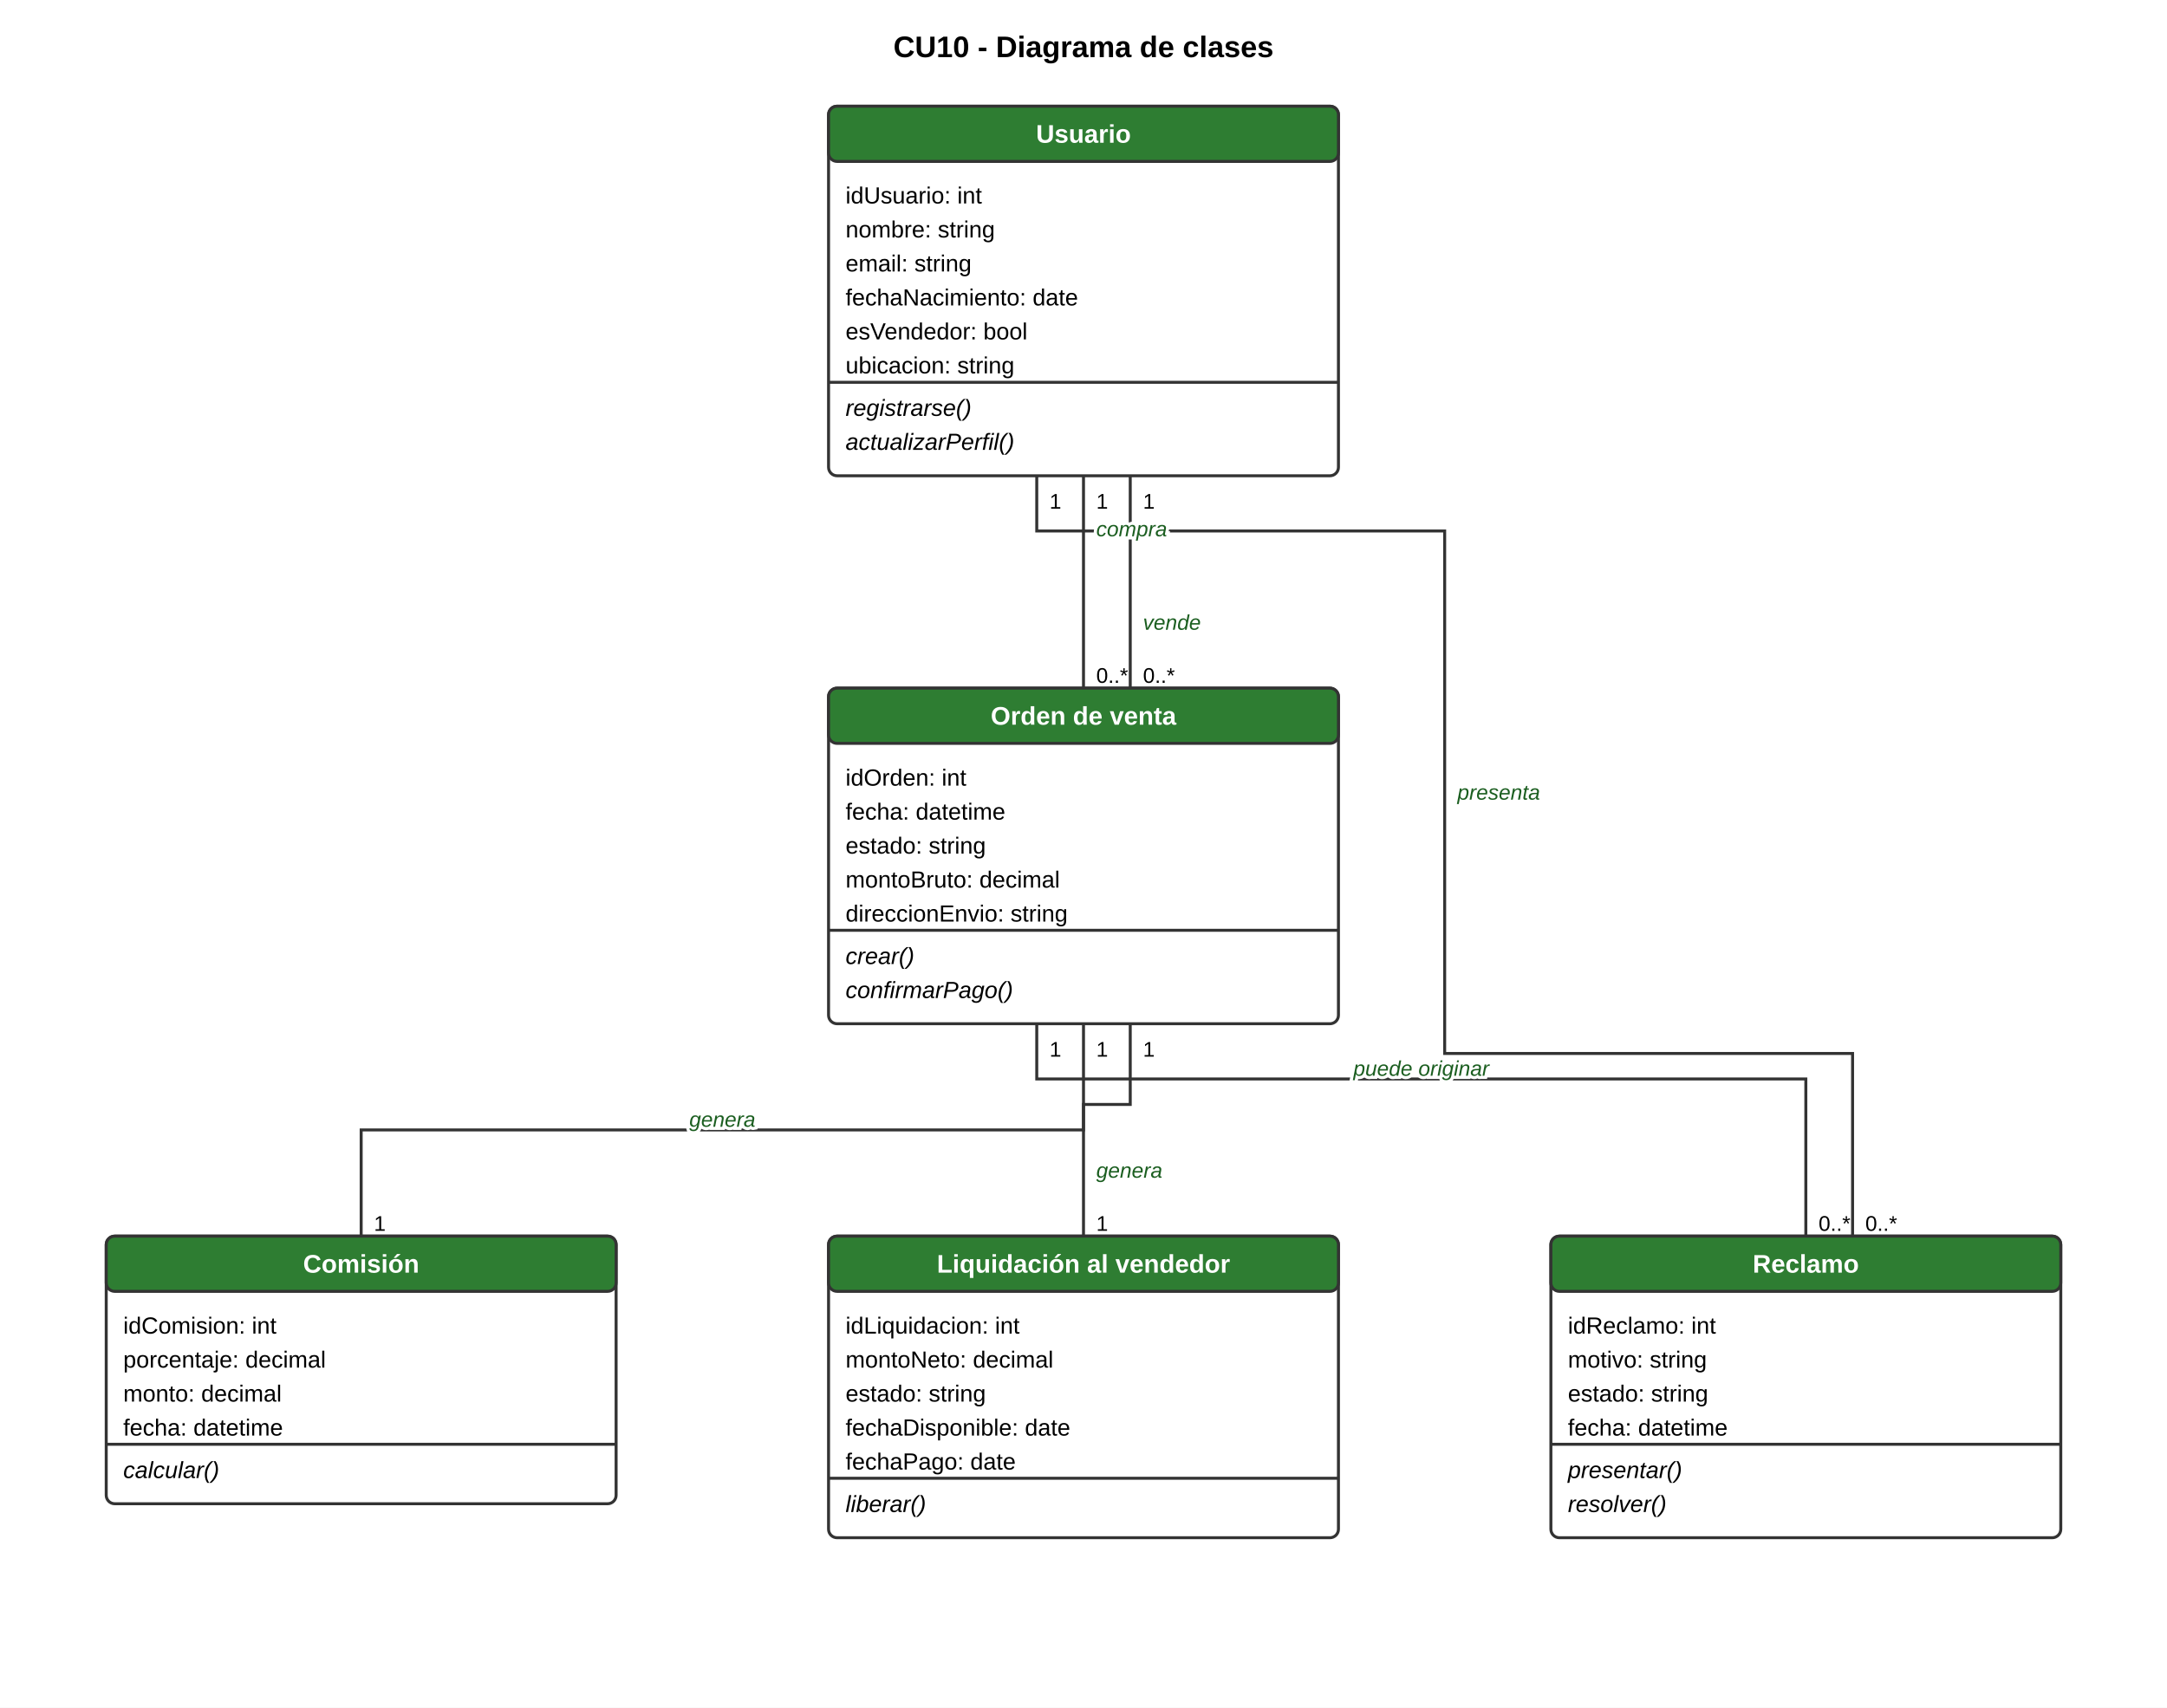
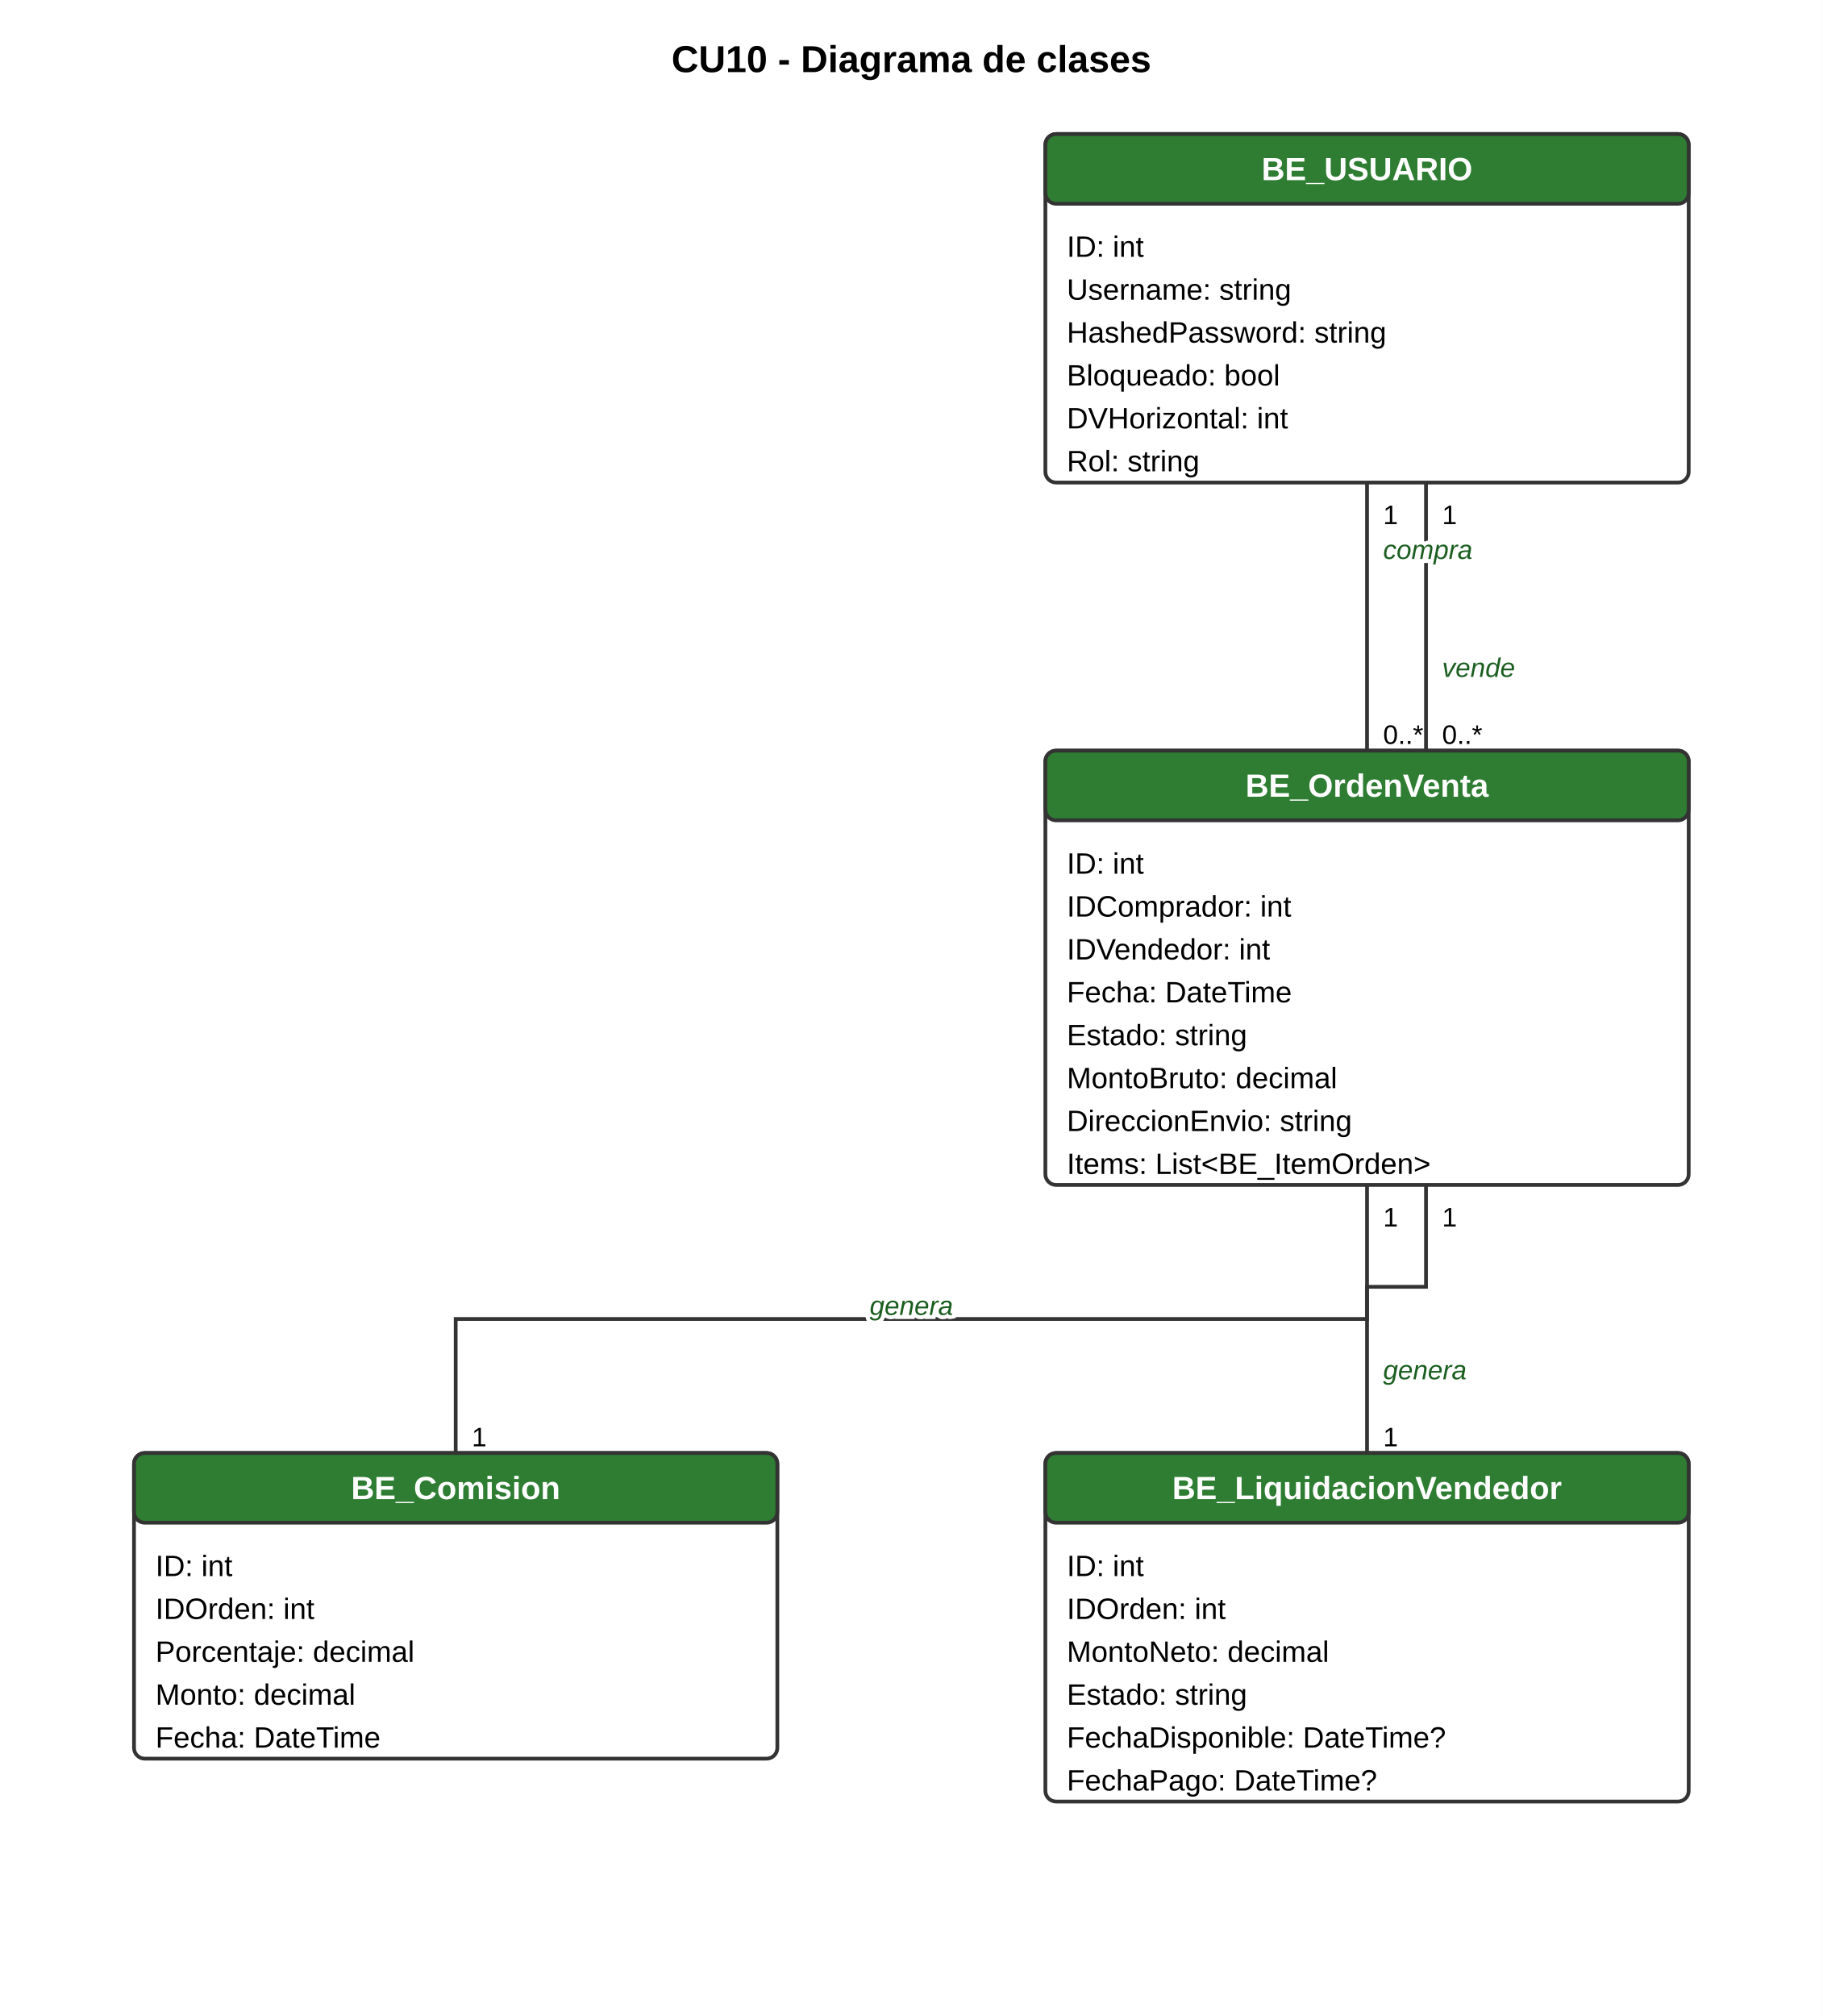
- <svg xmlns="http://www.w3.org/2000/svg" width="1020" height="804" viewBox="0 0 1020 804">
+ <svg xmlns="http://www.w3.org/2000/svg" width="680" height="752" viewBox="0 0 680 752">
  <defs>
    <marker id="ah" markerWidth="10" markerHeight="8" refX="9" refY="4" orient="auto">
      <path d="M0,0 L10,4 L0,8 z" fill="#333333" />
    </marker>
  </defs>
-   <rect width="1020" height="804" fill="#ffffff" />
-   <text x="510.0" y="26.9" text-anchor="middle" font-size="14" font-weight="bold" fill="#000000" font-family="Arial, Helvetica, sans-serif">CU10 - Diagrama de clases</text>
-   <polyline points="510.0,224.0 510.0,274.0 510.0,274.0 510.0,324.0" fill="none" stroke="#333333" stroke-width="1.4" />
-   <polyline points="532.0,224.0 532.0,262.0 532.0,262.0 532.0,324.0" fill="none" stroke="#333333" stroke-width="1.4" />
-   <polyline points="510.0,482.0 510.0,532.0 170.0,532.0 170.0,582.0" fill="none" stroke="#333333" stroke-width="1.4" />
-   <polyline points="532.0,482.0 532.0,520.0 510.0,520.0 510.0,582.0" fill="none" stroke="#333333" stroke-width="1.4" />
-   <polyline points="488.0,482.0 488.0,508.0 850.0,508.0 850.0,582.0" fill="none" stroke="#333333" stroke-width="1.4" />
-   <polyline points="488.0,224.0 488.0,250.0 680.0,250.0 680.0,496.0 872.0,496.0 872.0,582.0" fill="none" stroke="#333333" stroke-width="1.4" />
-   <rect x="390.0" y="50.0" width="240.0" height="174.0" rx="4" fill="#ffffff" stroke="#333333" stroke-width="1.4" />
+   <rect width="680" height="752" fill="#ffffff" />
+   <text x="340.0" y="26.9" text-anchor="middle" font-size="14" font-weight="bold" fill="#000000" font-family="Arial, Helvetica, sans-serif">CU10 - Diagrama de clases</text>
+   <polyline points="510.0,180.0 510.0,230.0 510.0,230.0 510.0,280.0" fill="none" stroke="#333333" stroke-width="1.4" />
+   <polyline points="532.0,180.0 532.0,218.0 532.0,218.0 532.0,280.0" fill="none" stroke="#333333" stroke-width="1.4" />
+   <polyline points="510.0,442.0 510.0,492.0 170.0,492.0 170.0,542.0" fill="none" stroke="#333333" stroke-width="1.4" />
+   <polyline points="532.0,442.0 532.0,480.0 510.0,480.0 510.0,542.0" fill="none" stroke="#333333" stroke-width="1.4" />
+   <rect x="390.0" y="50.0" width="240.0" height="130.0" rx="4" fill="#ffffff" stroke="#333333" stroke-width="1.4" />
  <rect x="390.0" y="50.0" width="240.0" height="26.0" rx="4" fill="#2e7d32" stroke="#333333" stroke-width="1.4" />
-   <text x="510.0" y="67.2" text-anchor="middle" font-size="12" font-weight="bold" fill="#ffffff" font-family="Arial, Helvetica, sans-serif">Usuario</text>
-   <text x="398.0" y="95.8" text-anchor="start" font-size="11" font-weight="normal" fill="#000000" font-family="Arial, Helvetica, sans-serif">idUsuario: int</text>
-   <text x="398.0" y="111.8" text-anchor="start" font-size="11" font-weight="normal" fill="#000000" font-family="Arial, Helvetica, sans-serif">nombre: string</text>
-   <text x="398.0" y="127.8" text-anchor="start" font-size="11" font-weight="normal" fill="#000000" font-family="Arial, Helvetica, sans-serif">email: string</text>
-   <text x="398.0" y="143.8" text-anchor="start" font-size="11" font-weight="normal" fill="#000000" font-family="Arial, Helvetica, sans-serif">fechaNacimiento: date</text>
-   <text x="398.0" y="159.8" text-anchor="start" font-size="11" font-weight="normal" fill="#000000" font-family="Arial, Helvetica, sans-serif">esVendedor: bool</text>
-   <text x="398.0" y="175.8" text-anchor="start" font-size="11" font-weight="normal" fill="#000000" font-family="Arial, Helvetica, sans-serif">ubicacion: string</text>
-   <polyline points="390.0,180.0 630.0,180.0" fill="none" stroke="#333333" stroke-width="1.4" />
-   <text x="398.0" y="195.8" text-anchor="start" font-size="11" font-weight="normal" fill="#000000" font-family="Arial, Helvetica, sans-serif" font-style="italic">registrarse()</text>
-   <text x="398.0" y="211.8" text-anchor="start" font-size="11" font-weight="normal" fill="#000000" font-family="Arial, Helvetica, sans-serif" font-style="italic">actualizarPerfil()</text>
-   <rect x="390.0" y="324.0" width="240.0" height="158.0" rx="4" fill="#ffffff" stroke="#333333" stroke-width="1.4" />
-   <rect x="390.0" y="324.0" width="240.0" height="26.0" rx="4" fill="#2e7d32" stroke="#333333" stroke-width="1.4" />
-   <text x="510.0" y="341.2" text-anchor="middle" font-size="12" font-weight="bold" fill="#ffffff" font-family="Arial, Helvetica, sans-serif">Orden de venta</text>
-   <text x="398.0" y="369.9" text-anchor="start" font-size="11" font-weight="normal" fill="#000000" font-family="Arial, Helvetica, sans-serif">idOrden: int</text>
-   <text x="398.0" y="385.9" text-anchor="start" font-size="11" font-weight="normal" fill="#000000" font-family="Arial, Helvetica, sans-serif">fecha: datetime</text>
-   <text x="398.0" y="401.9" text-anchor="start" font-size="11" font-weight="normal" fill="#000000" font-family="Arial, Helvetica, sans-serif">estado: string</text>
-   <text x="398.0" y="417.9" text-anchor="start" font-size="11" font-weight="normal" fill="#000000" font-family="Arial, Helvetica, sans-serif">montoBruto: decimal</text>
-   <text x="398.0" y="433.9" text-anchor="start" font-size="11" font-weight="normal" fill="#000000" font-family="Arial, Helvetica, sans-serif">direccionEnvio: string</text>
-   <polyline points="390.0,438.0 630.0,438.0" fill="none" stroke="#333333" stroke-width="1.4" />
-   <text x="398.0" y="453.9" text-anchor="start" font-size="11" font-weight="normal" fill="#000000" font-family="Arial, Helvetica, sans-serif" font-style="italic">crear()</text>
-   <text x="398.0" y="469.9" text-anchor="start" font-size="11" font-weight="normal" fill="#000000" font-family="Arial, Helvetica, sans-serif" font-style="italic">confirmarPago()</text>
-   <rect x="50.0" y="582.0" width="240.0" height="126.0" rx="4" fill="#ffffff" stroke="#333333" stroke-width="1.4" />
-   <rect x="50.0" y="582.0" width="240.0" height="26.0" rx="4" fill="#2e7d32" stroke="#333333" stroke-width="1.4" />
-   <text x="170.0" y="599.2" text-anchor="middle" font-size="12" font-weight="bold" fill="#ffffff" font-family="Arial, Helvetica, sans-serif">Comisión</text>
-   <text x="58.0" y="627.9" text-anchor="start" font-size="11" font-weight="normal" fill="#000000" font-family="Arial, Helvetica, sans-serif">idComision: int</text>
-   <text x="58.0" y="643.9" text-anchor="start" font-size="11" font-weight="normal" fill="#000000" font-family="Arial, Helvetica, sans-serif">porcentaje: decimal</text>
-   <text x="58.0" y="659.9" text-anchor="start" font-size="11" font-weight="normal" fill="#000000" font-family="Arial, Helvetica, sans-serif">monto: decimal</text>
-   <text x="58.0" y="675.9" text-anchor="start" font-size="11" font-weight="normal" fill="#000000" font-family="Arial, Helvetica, sans-serif">fecha: datetime</text>
-   <polyline points="50.0,680.0 290.0,680.0" fill="none" stroke="#333333" stroke-width="1.4" />
-   <text x="58.0" y="695.9" text-anchor="start" font-size="11" font-weight="normal" fill="#000000" font-family="Arial, Helvetica, sans-serif" font-style="italic">calcular()</text>
-   <rect x="390.0" y="582.0" width="240.0" height="142.0" rx="4" fill="#ffffff" stroke="#333333" stroke-width="1.4" />
-   <rect x="390.0" y="582.0" width="240.0" height="26.0" rx="4" fill="#2e7d32" stroke="#333333" stroke-width="1.4" />
-   <text x="510.0" y="599.2" text-anchor="middle" font-size="12" font-weight="bold" fill="#ffffff" font-family="Arial, Helvetica, sans-serif">Liquidación al vendedor</text>
-   <text x="398.0" y="627.9" text-anchor="start" font-size="11" font-weight="normal" fill="#000000" font-family="Arial, Helvetica, sans-serif">idLiquidacion: int</text>
-   <text x="398.0" y="643.9" text-anchor="start" font-size="11" font-weight="normal" fill="#000000" font-family="Arial, Helvetica, sans-serif">montoNeto: decimal</text>
-   <text x="398.0" y="659.9" text-anchor="start" font-size="11" font-weight="normal" fill="#000000" font-family="Arial, Helvetica, sans-serif">estado: string</text>
-   <text x="398.0" y="675.9" text-anchor="start" font-size="11" font-weight="normal" fill="#000000" font-family="Arial, Helvetica, sans-serif">fechaDisponible: date</text>
-   <text x="398.0" y="691.9" text-anchor="start" font-size="11" font-weight="normal" fill="#000000" font-family="Arial, Helvetica, sans-serif">fechaPago: date</text>
-   <polyline points="390.0,696.0 630.0,696.0" fill="none" stroke="#333333" stroke-width="1.4" />
-   <text x="398.0" y="711.9" text-anchor="start" font-size="11" font-weight="normal" fill="#000000" font-family="Arial, Helvetica, sans-serif" font-style="italic">liberar()</text>
-   <rect x="730.0" y="582.0" width="240.0" height="142.0" rx="4" fill="#ffffff" stroke="#333333" stroke-width="1.4" />
-   <rect x="730.0" y="582.0" width="240.0" height="26.0" rx="4" fill="#2e7d32" stroke="#333333" stroke-width="1.4" />
-   <text x="850.0" y="599.2" text-anchor="middle" font-size="12" font-weight="bold" fill="#ffffff" font-family="Arial, Helvetica, sans-serif">Reclamo</text>
-   <text x="738.0" y="627.9" text-anchor="start" font-size="11" font-weight="normal" fill="#000000" font-family="Arial, Helvetica, sans-serif">idReclamo: int</text>
-   <text x="738.0" y="643.9" text-anchor="start" font-size="11" font-weight="normal" fill="#000000" font-family="Arial, Helvetica, sans-serif">motivo: string</text>
-   <text x="738.0" y="659.9" text-anchor="start" font-size="11" font-weight="normal" fill="#000000" font-family="Arial, Helvetica, sans-serif">estado: string</text>
-   <text x="738.0" y="675.9" text-anchor="start" font-size="11" font-weight="normal" fill="#000000" font-family="Arial, Helvetica, sans-serif">fecha: datetime</text>
-   <polyline points="730.0,680.0 970.0,680.0" fill="none" stroke="#333333" stroke-width="1.4" />
-   <text x="738.0" y="695.9" text-anchor="start" font-size="11" font-weight="normal" fill="#000000" font-family="Arial, Helvetica, sans-serif" font-style="italic">presentar()</text>
-   <text x="738.0" y="711.9" text-anchor="start" font-size="11" font-weight="normal" fill="#000000" font-family="Arial, Helvetica, sans-serif" font-style="italic">resolver()</text>
-   <text x="516.0" y="239.5" text-anchor="start" font-size="10" font-weight="normal" fill="#000000" font-family="Arial, Helvetica, sans-serif">1</text>
-   <text x="516.0" y="321.5" text-anchor="start" font-size="10" font-weight="normal" fill="#000000" font-family="Arial, Helvetica, sans-serif">0..*</text>
-   <text x="516.0" y="252.5" text-anchor="start" font-size="10" font-weight="normal" fill="#1b5e20" font-family="Arial, Helvetica, sans-serif" font-style="italic" paint-order="stroke" stroke="#ffffff" stroke-width="3">compra</text>
-   <text x="538.0" y="239.5" text-anchor="start" font-size="10" font-weight="normal" fill="#000000" font-family="Arial, Helvetica, sans-serif">1</text>
-   <text x="538.0" y="321.5" text-anchor="start" font-size="10" font-weight="normal" fill="#000000" font-family="Arial, Helvetica, sans-serif">0..*</text>
-   <text x="538.0" y="296.5" text-anchor="start" font-size="10" font-weight="normal" fill="#1b5e20" font-family="Arial, Helvetica, sans-serif" font-style="italic" paint-order="stroke" stroke="#ffffff" stroke-width="3">vende</text>
-   <text x="516.0" y="497.5" text-anchor="start" font-size="10" font-weight="normal" fill="#000000" font-family="Arial, Helvetica, sans-serif">1</text>
-   <text x="176.0" y="579.5" text-anchor="start" font-size="10" font-weight="normal" fill="#000000" font-family="Arial, Helvetica, sans-serif">1</text>
-   <text x="340.0" y="530.5" text-anchor="middle" font-size="10" font-weight="normal" fill="#1b5e20" font-family="Arial, Helvetica, sans-serif" font-style="italic" paint-order="stroke" stroke="#ffffff" stroke-width="3">genera</text>
-   <text x="538.0" y="497.5" text-anchor="start" font-size="10" font-weight="normal" fill="#000000" font-family="Arial, Helvetica, sans-serif">1</text>
-   <text x="516.0" y="579.5" text-anchor="start" font-size="10" font-weight="normal" fill="#000000" font-family="Arial, Helvetica, sans-serif">1</text>
-   <text x="516.0" y="554.5" text-anchor="start" font-size="10" font-weight="normal" fill="#1b5e20" font-family="Arial, Helvetica, sans-serif" font-style="italic" paint-order="stroke" stroke="#ffffff" stroke-width="3">genera</text>
-   <text x="494.0" y="497.5" text-anchor="start" font-size="10" font-weight="normal" fill="#000000" font-family="Arial, Helvetica, sans-serif">1</text>
-   <text x="856.0" y="579.5" text-anchor="start" font-size="10" font-weight="normal" fill="#000000" font-family="Arial, Helvetica, sans-serif">0..*</text>
-   <text x="669.0" y="506.5" text-anchor="middle" font-size="10" font-weight="normal" fill="#1b5e20" font-family="Arial, Helvetica, sans-serif" font-style="italic" paint-order="stroke" stroke="#ffffff" stroke-width="3">puede originar</text>
-   <text x="494.0" y="239.5" text-anchor="start" font-size="10" font-weight="normal" fill="#000000" font-family="Arial, Helvetica, sans-serif">1</text>
-   <text x="878.0" y="579.5" text-anchor="start" font-size="10" font-weight="normal" fill="#000000" font-family="Arial, Helvetica, sans-serif">0..*</text>
-   <text x="686.0" y="376.5" text-anchor="start" font-size="10" font-weight="normal" fill="#1b5e20" font-family="Arial, Helvetica, sans-serif" font-style="italic" paint-order="stroke" stroke="#ffffff" stroke-width="3">presenta</text>
+   <text x="510.0" y="67.2" text-anchor="middle" font-size="12" font-weight="bold" fill="#ffffff" font-family="Arial, Helvetica, sans-serif">BE_USUARIO</text>
+   <text x="398.0" y="95.8" text-anchor="start" font-size="11" font-weight="normal" fill="#000000" font-family="Arial, Helvetica, sans-serif">ID: int</text>
+   <text x="398.0" y="111.8" text-anchor="start" font-size="11" font-weight="normal" fill="#000000" font-family="Arial, Helvetica, sans-serif">Username: string</text>
+   <text x="398.0" y="127.8" text-anchor="start" font-size="11" font-weight="normal" fill="#000000" font-family="Arial, Helvetica, sans-serif">HashedPassword: string</text>
+   <text x="398.0" y="143.8" text-anchor="start" font-size="11" font-weight="normal" fill="#000000" font-family="Arial, Helvetica, sans-serif">Bloqueado: bool</text>
+   <text x="398.0" y="159.8" text-anchor="start" font-size="11" font-weight="normal" fill="#000000" font-family="Arial, Helvetica, sans-serif">DVHorizontal: int</text>
+   <text x="398.0" y="175.8" text-anchor="start" font-size="11" font-weight="normal" fill="#000000" font-family="Arial, Helvetica, sans-serif">Rol: string</text>
+   <rect x="390.0" y="280.0" width="240.0" height="162.0" rx="4" fill="#ffffff" stroke="#333333" stroke-width="1.4" />
+   <rect x="390.0" y="280.0" width="240.0" height="26.0" rx="4" fill="#2e7d32" stroke="#333333" stroke-width="1.4" />
+   <text x="510.0" y="297.2" text-anchor="middle" font-size="12" font-weight="bold" fill="#ffffff" font-family="Arial, Helvetica, sans-serif">BE_OrdenVenta</text>
+   <text x="398.0" y="325.9" text-anchor="start" font-size="11" font-weight="normal" fill="#000000" font-family="Arial, Helvetica, sans-serif">ID: int</text>
+   <text x="398.0" y="341.9" text-anchor="start" font-size="11" font-weight="normal" fill="#000000" font-family="Arial, Helvetica, sans-serif">IDComprador: int</text>
+   <text x="398.0" y="357.9" text-anchor="start" font-size="11" font-weight="normal" fill="#000000" font-family="Arial, Helvetica, sans-serif">IDVendedor: int</text>
+   <text x="398.0" y="373.9" text-anchor="start" font-size="11" font-weight="normal" fill="#000000" font-family="Arial, Helvetica, sans-serif">Fecha: DateTime</text>
+   <text x="398.0" y="389.9" text-anchor="start" font-size="11" font-weight="normal" fill="#000000" font-family="Arial, Helvetica, sans-serif">Estado: string</text>
+   <text x="398.0" y="405.9" text-anchor="start" font-size="11" font-weight="normal" fill="#000000" font-family="Arial, Helvetica, sans-serif">MontoBruto: decimal</text>
+   <text x="398.0" y="421.9" text-anchor="start" font-size="11" font-weight="normal" fill="#000000" font-family="Arial, Helvetica, sans-serif">DireccionEnvio: string</text>
+   <text x="398.0" y="437.9" text-anchor="start" font-size="11" font-weight="normal" fill="#000000" font-family="Arial, Helvetica, sans-serif">Items: List&lt;BE_ItemOrden&gt;</text>
+   <rect x="390.0" y="542.0" width="240.0" height="130.0" rx="4" fill="#ffffff" stroke="#333333" stroke-width="1.4" />
+   <rect x="390.0" y="542.0" width="240.0" height="26.0" rx="4" fill="#2e7d32" stroke="#333333" stroke-width="1.4" />
+   <text x="510.0" y="559.2" text-anchor="middle" font-size="12" font-weight="bold" fill="#ffffff" font-family="Arial, Helvetica, sans-serif">BE_LiquidacionVendedor</text>
+   <text x="398.0" y="587.9" text-anchor="start" font-size="11" font-weight="normal" fill="#000000" font-family="Arial, Helvetica, sans-serif">ID: int</text>
+   <text x="398.0" y="603.9" text-anchor="start" font-size="11" font-weight="normal" fill="#000000" font-family="Arial, Helvetica, sans-serif">IDOrden: int</text>
+   <text x="398.0" y="619.9" text-anchor="start" font-size="11" font-weight="normal" fill="#000000" font-family="Arial, Helvetica, sans-serif">MontoNeto: decimal</text>
+   <text x="398.0" y="635.9" text-anchor="start" font-size="11" font-weight="normal" fill="#000000" font-family="Arial, Helvetica, sans-serif">Estado: string</text>
+   <text x="398.0" y="651.9" text-anchor="start" font-size="11" font-weight="normal" fill="#000000" font-family="Arial, Helvetica, sans-serif">FechaDisponible: DateTime?</text>
+   <text x="398.0" y="667.9" text-anchor="start" font-size="11" font-weight="normal" fill="#000000" font-family="Arial, Helvetica, sans-serif">FechaPago: DateTime?</text>
+   <rect x="50.0" y="542.0" width="240.0" height="114.0" rx="4" fill="#ffffff" stroke="#333333" stroke-width="1.4" />
+   <rect x="50.0" y="542.0" width="240.0" height="26.0" rx="4" fill="#2e7d32" stroke="#333333" stroke-width="1.4" />
+   <text x="170.0" y="559.2" text-anchor="middle" font-size="12" font-weight="bold" fill="#ffffff" font-family="Arial, Helvetica, sans-serif">BE_Comision</text>
+   <text x="58.0" y="587.9" text-anchor="start" font-size="11" font-weight="normal" fill="#000000" font-family="Arial, Helvetica, sans-serif">ID: int</text>
+   <text x="58.0" y="603.9" text-anchor="start" font-size="11" font-weight="normal" fill="#000000" font-family="Arial, Helvetica, sans-serif">IDOrden: int</text>
+   <text x="58.0" y="619.9" text-anchor="start" font-size="11" font-weight="normal" fill="#000000" font-family="Arial, Helvetica, sans-serif">Porcentaje: decimal</text>
+   <text x="58.0" y="635.9" text-anchor="start" font-size="11" font-weight="normal" fill="#000000" font-family="Arial, Helvetica, sans-serif">Monto: decimal</text>
+   <text x="58.0" y="651.9" text-anchor="start" font-size="11" font-weight="normal" fill="#000000" font-family="Arial, Helvetica, sans-serif">Fecha: DateTime</text>
+   <text x="516.0" y="195.5" text-anchor="start" font-size="10" font-weight="normal" fill="#000000" font-family="Arial, Helvetica, sans-serif">1</text>
+   <text x="516.0" y="277.5" text-anchor="start" font-size="10" font-weight="normal" fill="#000000" font-family="Arial, Helvetica, sans-serif">0..*</text>
+   <text x="516.0" y="208.5" text-anchor="start" font-size="10" font-weight="normal" fill="#1b5e20" font-family="Arial, Helvetica, sans-serif" font-style="italic" paint-order="stroke" stroke="#ffffff" stroke-width="3">compra</text>
+   <text x="538.0" y="195.5" text-anchor="start" font-size="10" font-weight="normal" fill="#000000" font-family="Arial, Helvetica, sans-serif">1</text>
+   <text x="538.0" y="277.5" text-anchor="start" font-size="10" font-weight="normal" fill="#000000" font-family="Arial, Helvetica, sans-serif">0..*</text>
+   <text x="538.0" y="252.5" text-anchor="start" font-size="10" font-weight="normal" fill="#1b5e20" font-family="Arial, Helvetica, sans-serif" font-style="italic" paint-order="stroke" stroke="#ffffff" stroke-width="3">vende</text>
+   <text x="516.0" y="457.5" text-anchor="start" font-size="10" font-weight="normal" fill="#000000" font-family="Arial, Helvetica, sans-serif">1</text>
+   <text x="176.0" y="539.5" text-anchor="start" font-size="10" font-weight="normal" fill="#000000" font-family="Arial, Helvetica, sans-serif">1</text>
+   <text x="340.0" y="490.5" text-anchor="middle" font-size="10" font-weight="normal" fill="#1b5e20" font-family="Arial, Helvetica, sans-serif" font-style="italic" paint-order="stroke" stroke="#ffffff" stroke-width="3">genera</text>
+   <text x="538.0" y="457.5" text-anchor="start" font-size="10" font-weight="normal" fill="#000000" font-family="Arial, Helvetica, sans-serif">1</text>
+   <text x="516.0" y="539.5" text-anchor="start" font-size="10" font-weight="normal" fill="#000000" font-family="Arial, Helvetica, sans-serif">1</text>
+   <text x="516.0" y="514.5" text-anchor="start" font-size="10" font-weight="normal" fill="#1b5e20" font-family="Arial, Helvetica, sans-serif" font-style="italic" paint-order="stroke" stroke="#ffffff" stroke-width="3">genera</text>
</svg>
